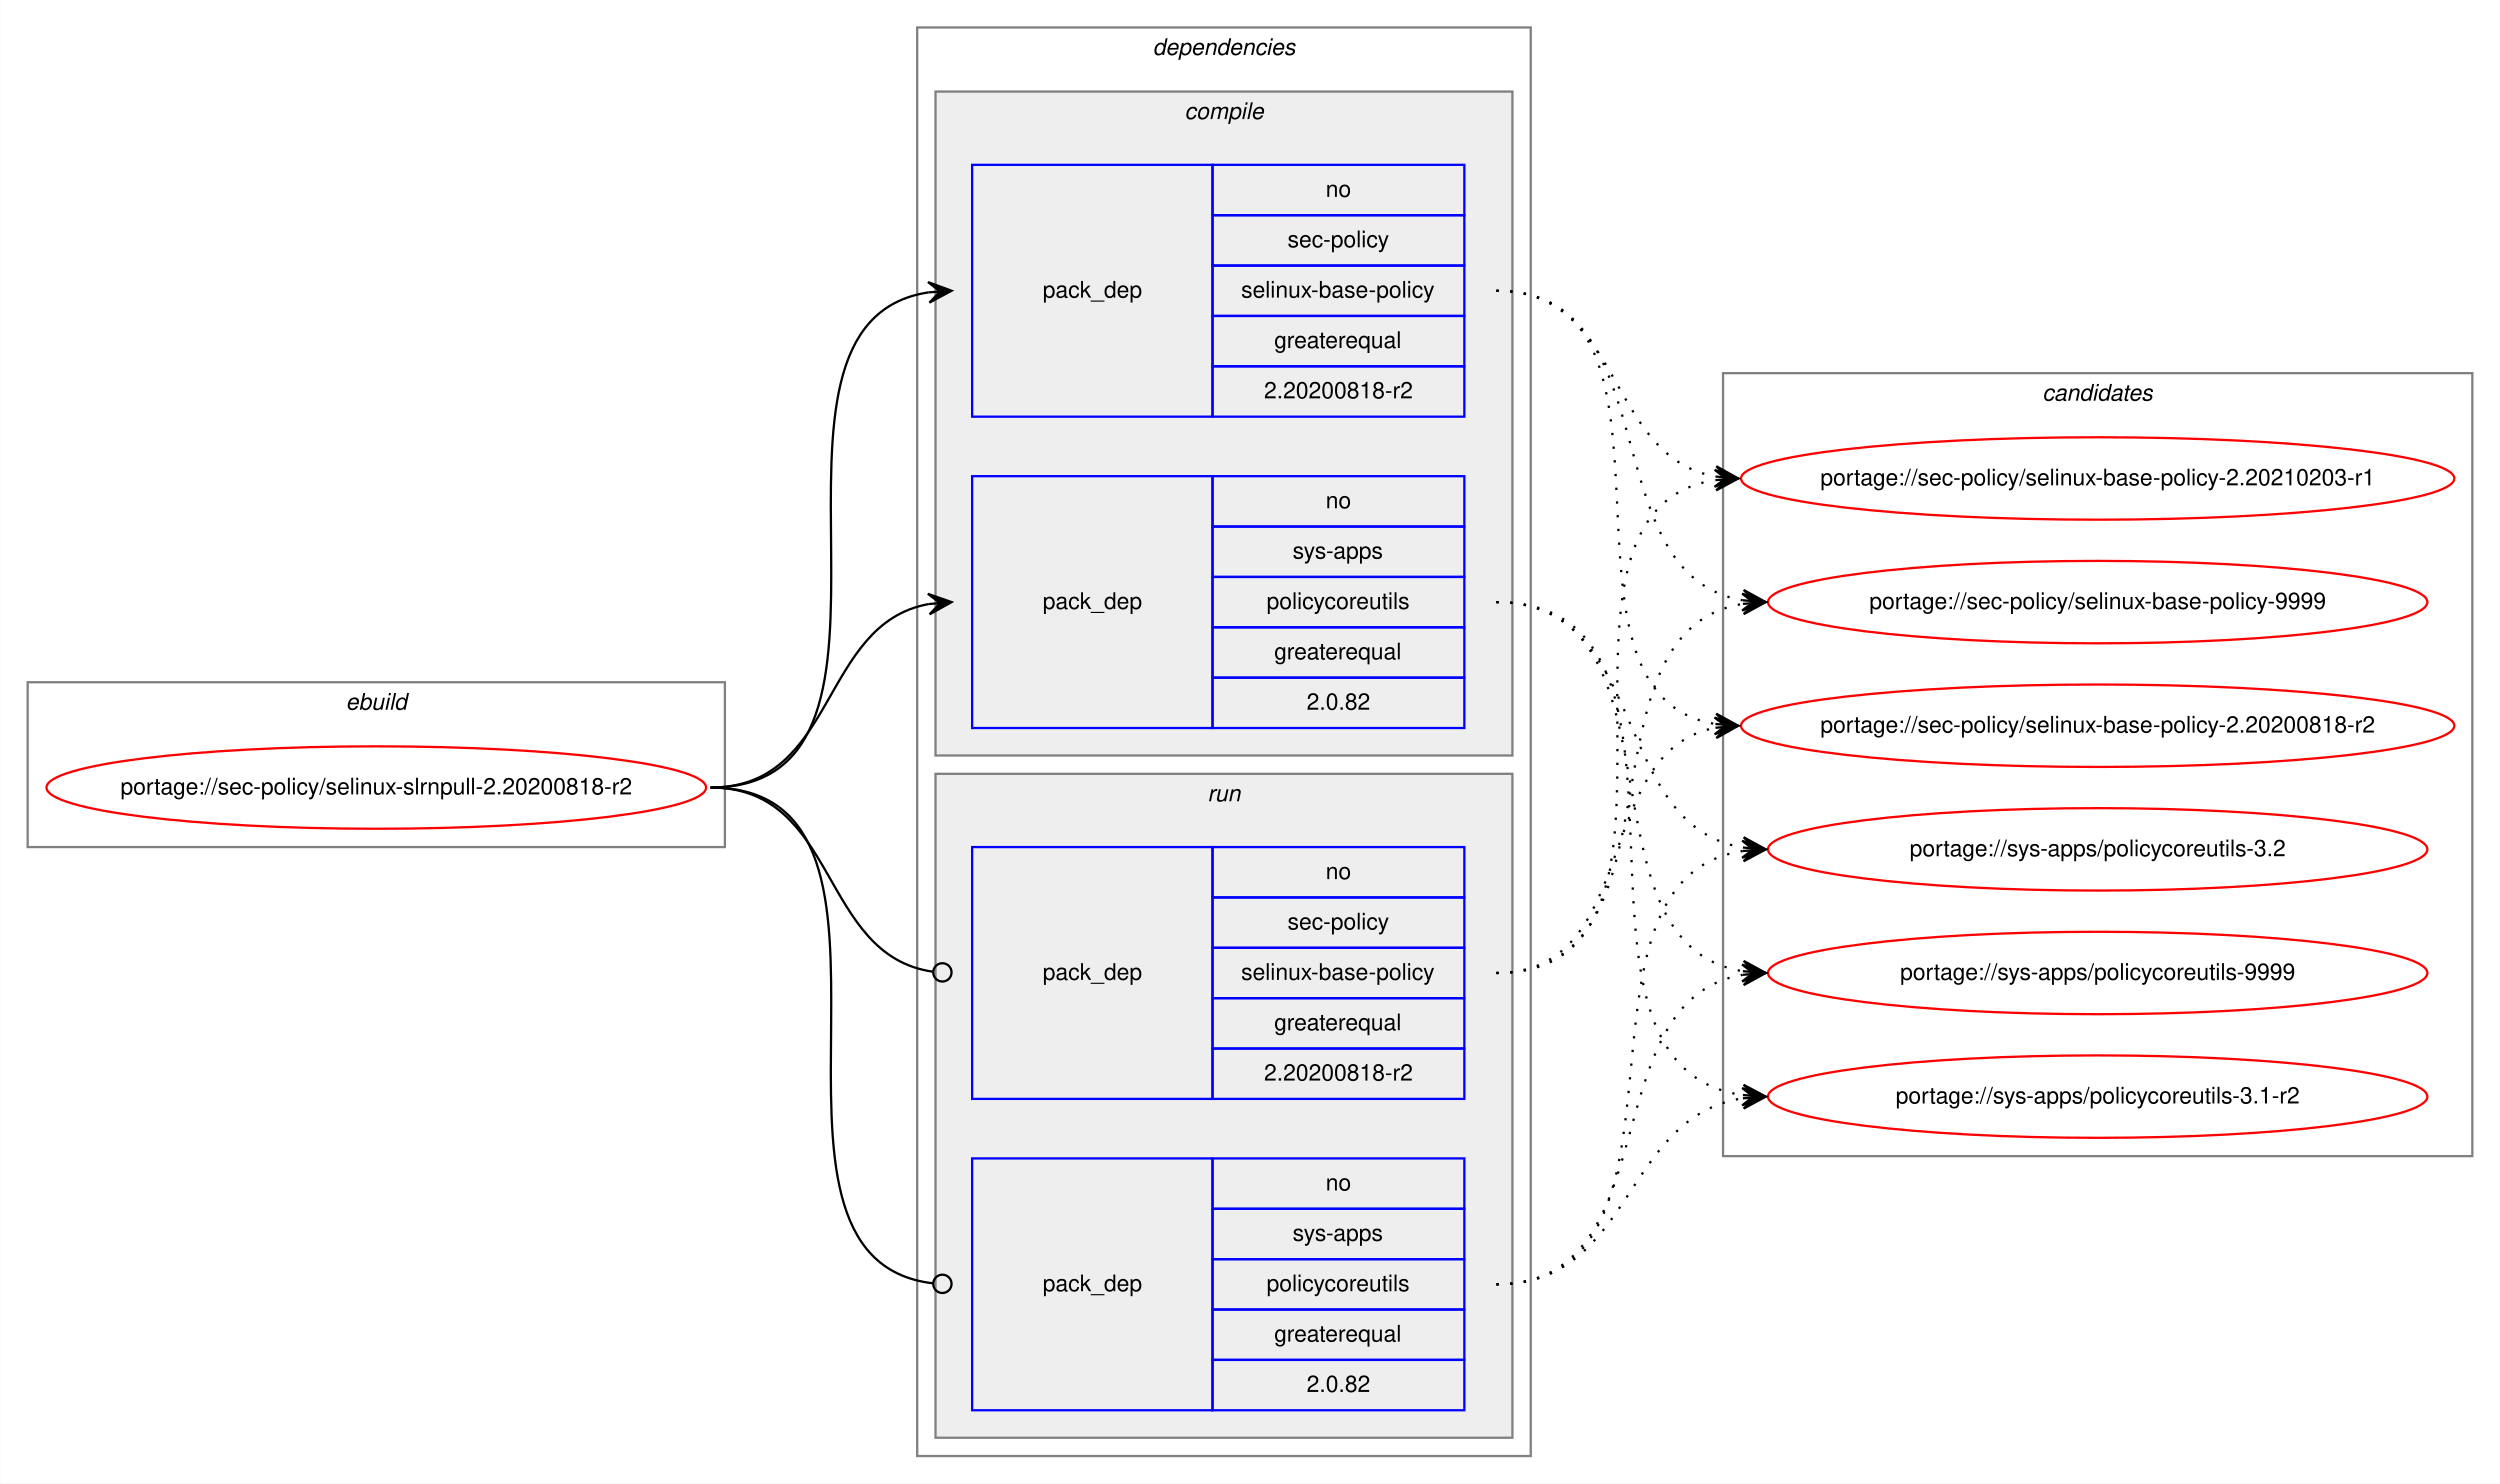
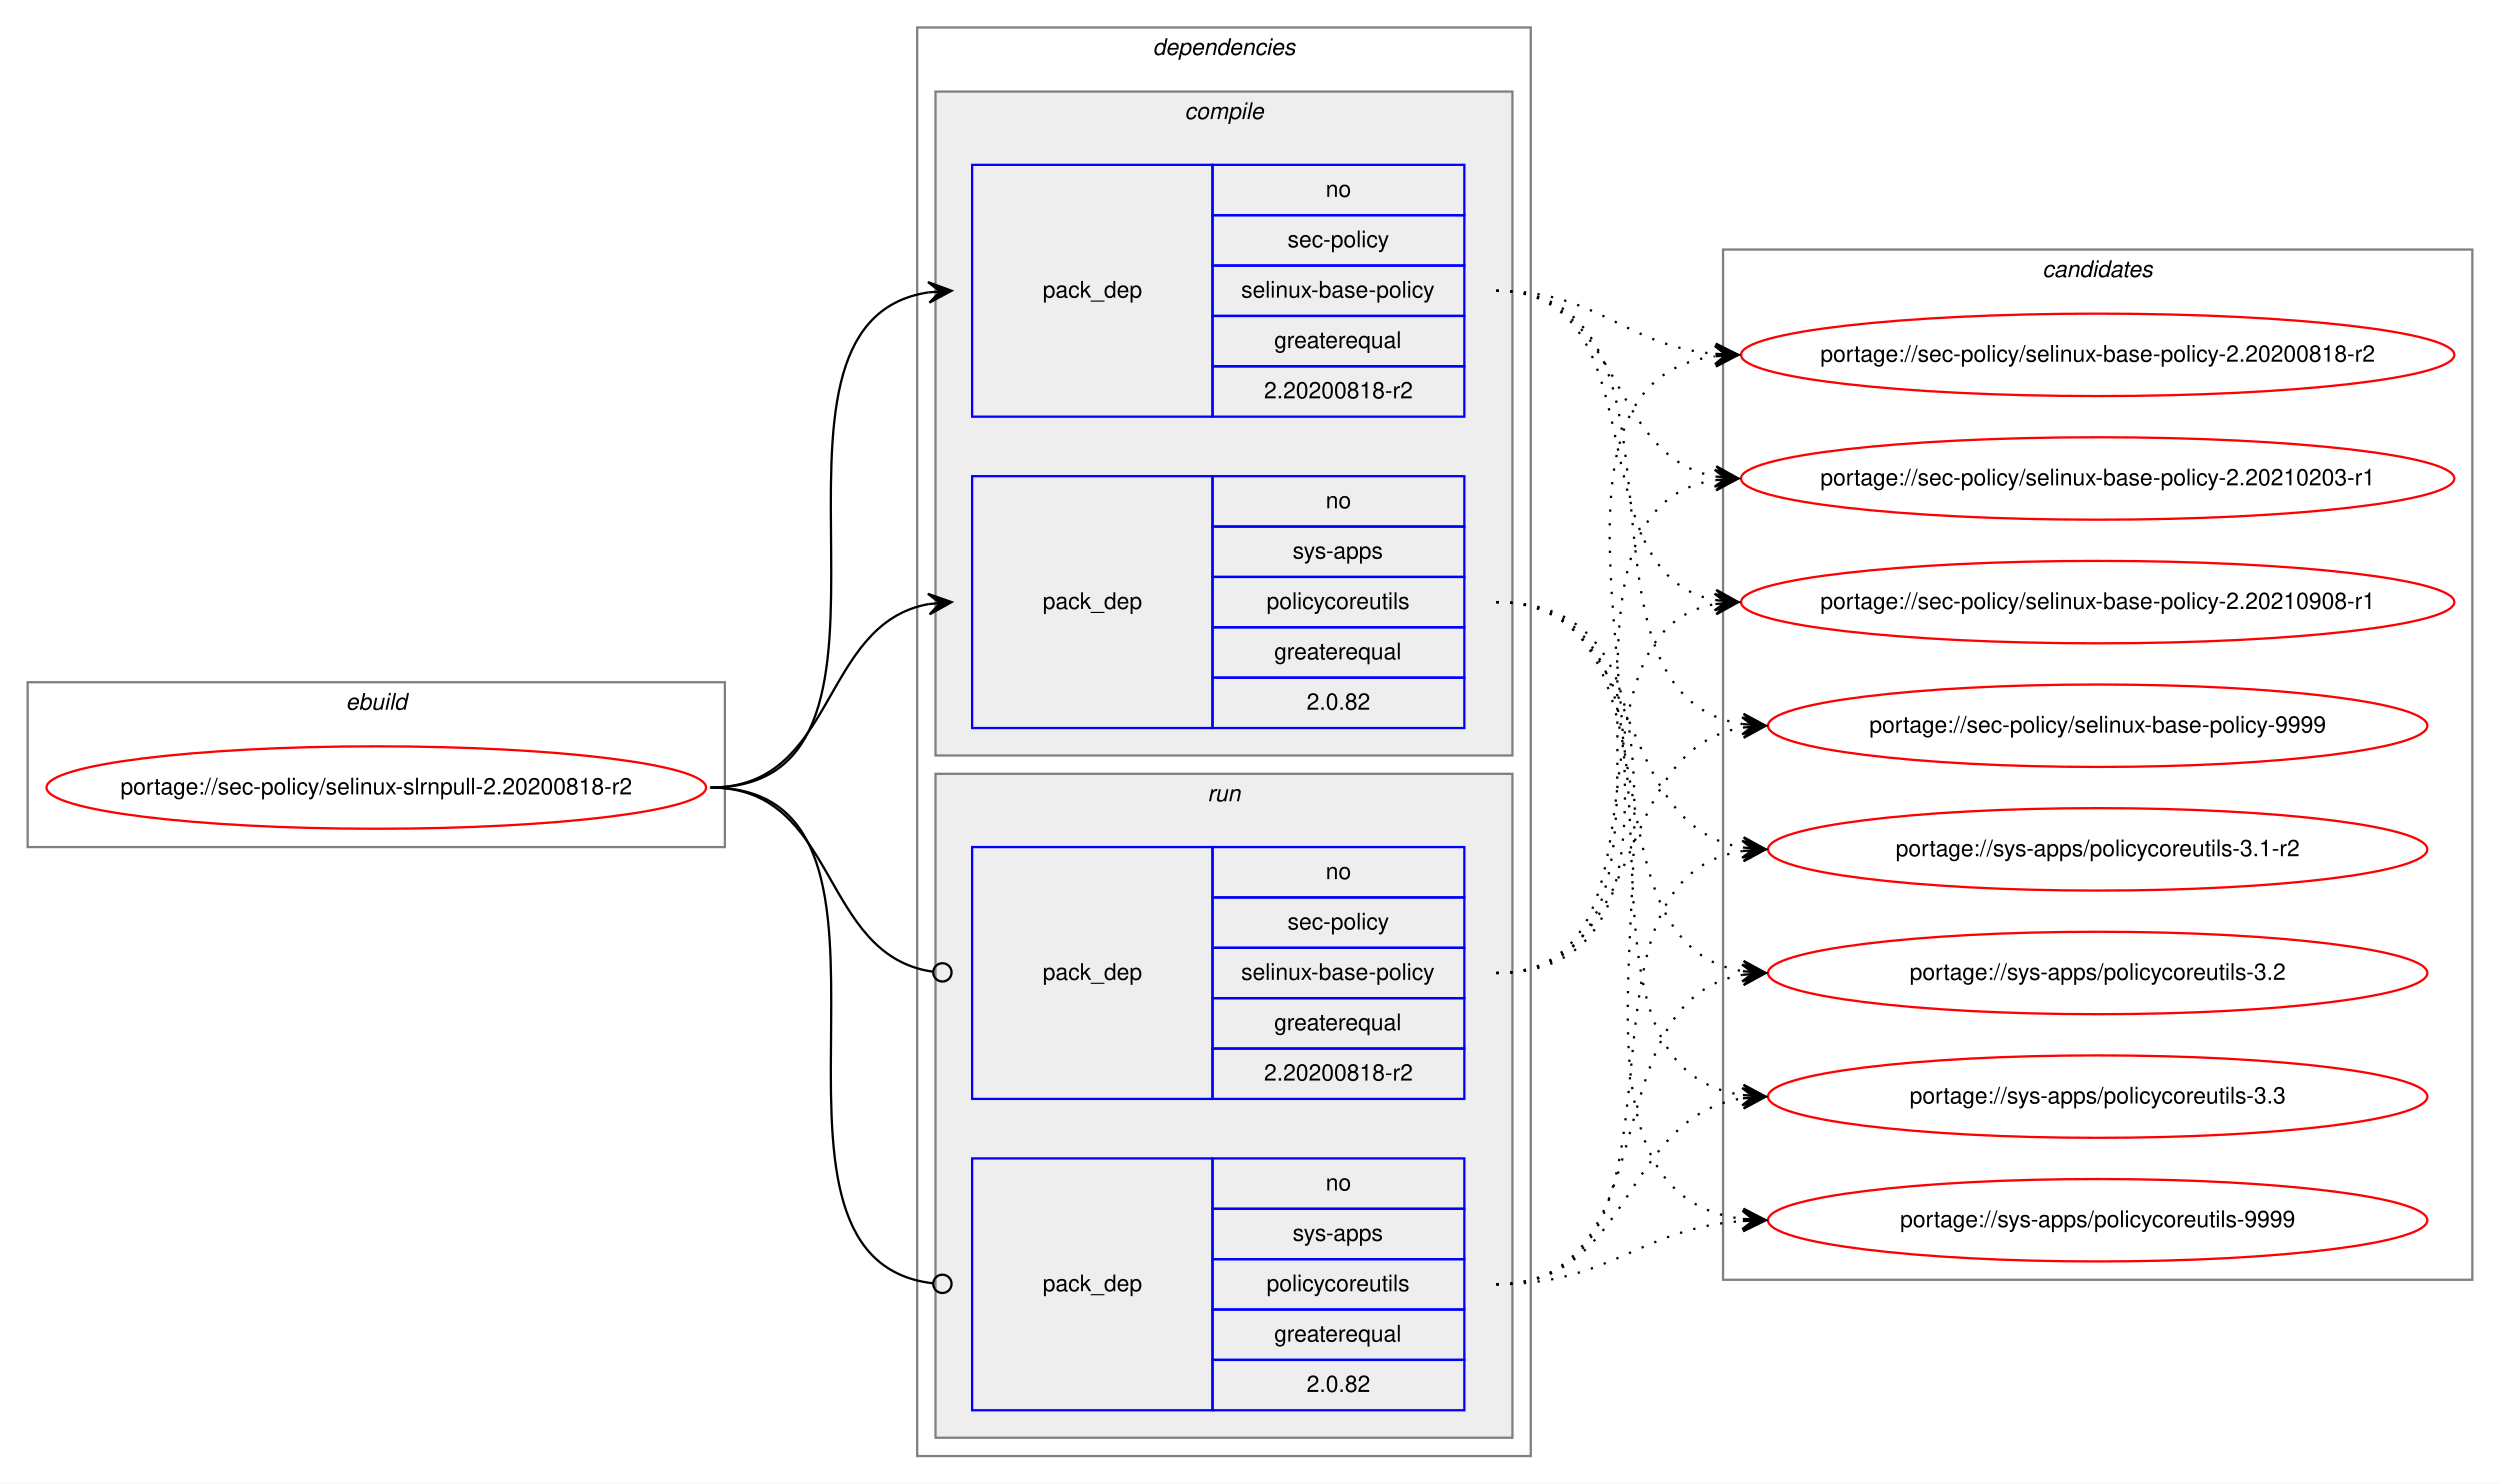
<svg xmlns="http://www.w3.org/2000/svg" xmlns:xlink="http://www.w3.org/1999/xlink" width="1092pt" height="648pt" viewBox="0.00 0.00 1091.84 648.00">
  <g id="graph0" class="graph" transform="scale(1 1) rotate(0) translate(4 644)">
    <polygon fill="white" stroke="transparent" points="-4,4 -4,-644 1087.84,-644 1087.84,4 -4,4" />
    <g id="clust1" class="cluster">
      <polygon fill="none" stroke="gray" points="8,-274 8,-346 312.55,-346 312.55,-274 8,-274" />
      <text text-anchor="start" x="146.94" y="-334" font-family="Helvetica,sans-Serif" font-style="italic" font-size="10.00">ebuild</text>
    </g>
    <g id="clust2" class="cluster">
      <polygon fill="none" stroke="gray" points="396.55,-8 396.55,-632 664.55,-632 664.55,-8 396.55,-8" />
      <text text-anchor="start" x="499.43" y="-620" font-family="Helvetica,sans-Serif" font-style="italic" font-size="10.00">dependencies</text>
    </g>
    <g id="clust3" class="cluster">
      <polygon fill="#eeeeee" stroke="gray" points="404.55,-314 404.55,-604 656.55,-604 656.55,-314 404.55,-314" />
      <text text-anchor="start" x="513.33" y="-592" font-family="Helvetica,sans-Serif" font-style="italic" font-size="10.00">compile</text>
    </g>
    <g id="clust7" class="cluster">
      <polygon fill="#eeeeee" stroke="gray" points="404.55,-16 404.55,-306 656.55,-306 656.55,-16 404.55,-16" />
      <text text-anchor="start" x="523.33" y="-294" font-family="Helvetica,sans-Serif" font-style="italic" font-size="10.00">run</text>
    </g>
    <g id="clust10" class="cluster">
-       <polygon fill="none" stroke="gray" points="748.55,-139 748.55,-481 1075.84,-481 1075.84,-139 748.55,-139" />
-       <text text-anchor="start" x="888.02" y="-469" font-family="Helvetica,sans-Serif" font-style="italic" font-size="10.00">candidates</text>
+       <polygon fill="none" stroke="gray" points="748.55,-85 748.55,-535 1075.84,-535 1075.84,-85 748.55,-85" />
+       <text text-anchor="start" x="888.02" y="-523" font-family="Helvetica,sans-Serif" font-style="italic" font-size="10.00">candidates</text>
    </g>
    <g id="node1" class="node">
      <g id="a_node1">
        <a xlink:href="../sec-policy/selinux-slrnpull-2.20200818-r2.svg" xlink:title="portage://sec-policy/selinux-slrnpull-2.20200818-r2">
          <ellipse fill="none" stroke="red" cx="160.28" cy="-300" rx="144.05" ry="18" />
          <text text-anchor="middle" x="160.28" y="-297" font-family="Helvetica,sans-Serif" font-size="10.00">portage://sec-policy/selinux-slrnpull-2.20200818-r2</text>
        </a>
      </g>
    </g>
    <g id="node2" class="node">
      <polygon fill="none" stroke="blue" points="420.55,-462 420.55,-572 525.55,-572 525.55,-462 420.55,-462" />
      <text text-anchor="start" x="451.38" y="-514" font-family="Helvetica,sans-Serif" font-size="10.00">pack_dep</text>
      <polygon fill="none" stroke="blue" points="525.55,-550 525.55,-572 635.55,-572 635.55,-550 525.55,-550" />
      <text text-anchor="start" x="574.99" y="-558" font-family="Helvetica,sans-Serif" font-size="10.00">no</text>
      <polygon fill="none" stroke="blue" points="525.55,-528 525.55,-550 635.55,-550 635.55,-528 525.55,-528" />
      <text text-anchor="start" x="558.33" y="-536" font-family="Helvetica,sans-Serif" font-size="10.00">sec-policy</text>
      <polygon fill="none" stroke="blue" points="525.55,-506 525.55,-528 635.55,-528 635.55,-506 525.55,-506" />
      <text text-anchor="start" x="538.05" y="-514" font-family="Helvetica,sans-Serif" font-size="10.00">selinux-base-policy</text>
      <polygon fill="none" stroke="blue" points="525.55,-484 525.55,-506 635.55,-506 635.55,-484 525.55,-484" />
      <text text-anchor="start" x="552.49" y="-492" font-family="Helvetica,sans-Serif" font-size="10.00">greaterequal</text>
      <polygon fill="none" stroke="blue" points="525.55,-462 525.55,-484 635.55,-484 635.55,-462 525.55,-462" />
      <text text-anchor="start" x="548.04" y="-470" font-family="Helvetica,sans-Serif" font-size="10.00">2.20200818-r2</text>
    </g>
    <g id="edge1" class="edge">
      <path fill="none" stroke="black" d="M306.28,-300C409.91,-300 311.37,-502.83 401.58,-516.3" />
      <polygon fill="black" stroke="black" points="411.55,-517 401.26,-520.79 406.57,-516.65 401.58,-516.3 401.58,-516.3 401.58,-516.3 406.57,-516.65 401.89,-511.81 411.55,-517 411.55,-517" />
    </g>
    <g id="node3" class="node">
      <polygon fill="none" stroke="blue" points="420.55,-326 420.55,-436 525.55,-436 525.55,-326 420.55,-326" />
      <text text-anchor="start" x="451.38" y="-378" font-family="Helvetica,sans-Serif" font-size="10.00">pack_dep</text>
      <polygon fill="none" stroke="blue" points="525.55,-414 525.55,-436 635.55,-436 635.55,-414 525.55,-414" />
      <text text-anchor="start" x="574.99" y="-422" font-family="Helvetica,sans-Serif" font-size="10.00">no</text>
      <polygon fill="none" stroke="blue" points="525.55,-392 525.55,-414 635.55,-414 635.55,-392 525.55,-392" />
      <text text-anchor="start" x="560.55" y="-400" font-family="Helvetica,sans-Serif" font-size="10.00">sys-apps</text>
      <polygon fill="none" stroke="blue" points="525.55,-370 525.55,-392 635.55,-392 635.55,-370 525.55,-370" />
      <text text-anchor="start" x="549.16" y="-378" font-family="Helvetica,sans-Serif" font-size="10.00">policycoreutils</text>
      <polygon fill="none" stroke="blue" points="525.55,-348 525.55,-370 635.55,-370 635.55,-348 525.55,-348" />
      <text text-anchor="start" x="552.49" y="-356" font-family="Helvetica,sans-Serif" font-size="10.00">greaterequal</text>
      <polygon fill="none" stroke="blue" points="525.55,-326 525.55,-348 635.55,-348 635.55,-326 525.55,-326" />
      <text text-anchor="start" x="566.66" y="-334" font-family="Helvetica,sans-Serif" font-size="10.00">2.0.82</text>
    </g>
    <g id="edge2" class="edge">
      <path fill="none" stroke="black" d="M306.28,-300C361.74,-300 353.8,-371.49 401.59,-380.15" />
      <polygon fill="black" stroke="black" points="411.55,-381 401.21,-384.63 406.57,-380.57 401.59,-380.15 401.59,-380.15 401.59,-380.15 406.57,-380.57 401.97,-375.66 411.55,-381 411.55,-381" />
    </g>
    <g id="node4" class="node">
      <polygon fill="none" stroke="blue" points="420.55,-164 420.55,-274 525.55,-274 525.55,-164 420.55,-164" />
      <text text-anchor="start" x="451.38" y="-216" font-family="Helvetica,sans-Serif" font-size="10.00">pack_dep</text>
      <polygon fill="none" stroke="blue" points="525.55,-252 525.55,-274 635.55,-274 635.55,-252 525.55,-252" />
      <text text-anchor="start" x="574.99" y="-260" font-family="Helvetica,sans-Serif" font-size="10.00">no</text>
      <polygon fill="none" stroke="blue" points="525.55,-230 525.55,-252 635.55,-252 635.55,-230 525.55,-230" />
      <text text-anchor="start" x="558.33" y="-238" font-family="Helvetica,sans-Serif" font-size="10.00">sec-policy</text>
      <polygon fill="none" stroke="blue" points="525.55,-208 525.55,-230 635.55,-230 635.55,-208 525.55,-208" />
      <text text-anchor="start" x="538.05" y="-216" font-family="Helvetica,sans-Serif" font-size="10.00">selinux-base-policy</text>
      <polygon fill="none" stroke="blue" points="525.55,-186 525.55,-208 635.55,-208 635.55,-186 525.55,-186" />
      <text text-anchor="start" x="552.49" y="-194" font-family="Helvetica,sans-Serif" font-size="10.00">greaterequal</text>
      <polygon fill="none" stroke="blue" points="525.55,-164 525.55,-186 635.55,-186 635.55,-164 525.55,-164" />
      <text text-anchor="start" x="548.04" y="-172" font-family="Helvetica,sans-Serif" font-size="10.00">2.20200818-r2</text>
    </g>
    <g id="edge3" class="edge">
      <path fill="none" stroke="black" d="M306.28,-300C362.43,-300 353.6,-226.72 403.4,-219.56" />
      <ellipse fill="none" stroke="black" cx="407.56" cy="-219.27" rx="4" ry="4" />
    </g>
    <g id="node5" class="node">
      <polygon fill="none" stroke="blue" points="420.55,-28 420.55,-138 525.55,-138 525.55,-28 420.55,-28" />
      <text text-anchor="start" x="451.38" y="-80" font-family="Helvetica,sans-Serif" font-size="10.00">pack_dep</text>
      <polygon fill="none" stroke="blue" points="525.55,-116 525.55,-138 635.55,-138 635.55,-116 525.55,-116" />
      <text text-anchor="start" x="574.99" y="-124" font-family="Helvetica,sans-Serif" font-size="10.00">no</text>
      <polygon fill="none" stroke="blue" points="525.55,-94 525.55,-116 635.55,-116 635.55,-94 525.55,-94" />
      <text text-anchor="start" x="560.55" y="-102" font-family="Helvetica,sans-Serif" font-size="10.00">sys-apps</text>
      <polygon fill="none" stroke="blue" points="525.55,-72 525.55,-94 635.55,-94 635.55,-72 525.55,-72" />
      <text text-anchor="start" x="549.16" y="-80" font-family="Helvetica,sans-Serif" font-size="10.00">policycoreutils</text>
      <polygon fill="none" stroke="blue" points="525.55,-50 525.55,-72 635.55,-72 635.55,-50 525.55,-50" />
      <text text-anchor="start" x="552.49" y="-58" font-family="Helvetica,sans-Serif" font-size="10.00">greaterequal</text>
      <polygon fill="none" stroke="blue" points="525.55,-28 525.55,-50 635.55,-50 635.55,-28 525.55,-28" />
      <text text-anchor="start" x="566.66" y="-36" font-family="Helvetica,sans-Serif" font-size="10.00">2.0.82</text>
    </g>
    <g id="edge4" class="edge">
      <path fill="none" stroke="black" d="M306.28,-300C410.65,-300 309.96,-94.29 403.52,-83.44" />
      <ellipse fill="none" stroke="black" cx="407.56" cy="-83.22" rx="4" ry="4" />
    </g>
    <g id="node6" class="node">
      <g id="a_node6">
        <a xlink:href="../sec-policy/selinux-base-policy-2.20200818-r2.svg" xlink:title="portage://sec-policy/selinux-base-policy-2.20200818-r2">
-           <ellipse fill="none" stroke="red" cx="912.19" cy="-327" rx="155.78" ry="18" />
-           <text text-anchor="middle" x="912.19" y="-324" font-family="Helvetica,sans-Serif" font-size="10.00">portage://sec-policy/selinux-base-policy-2.20200818-r2</text>
+           <ellipse fill="none" stroke="red" cx="912.19" cy="-489" rx="155.78" ry="18" />
+           <text text-anchor="middle" x="912.19" y="-486" font-family="Helvetica,sans-Serif" font-size="10.00">portage://sec-policy/selinux-base-policy-2.20200818-r2</text>
        </a>
      </g>
    </g>
    <g id="edge5" class="edge">
-       <path fill="none" stroke="black" stroke-dasharray="1,5" d="M649.55,-517C742.59,-517 664.82,-340.84 745.18,-327.77" />
-       <polygon fill="black" stroke="black" points="755.19,-327 745.57,-332.25 750.21,-327.38 745.22,-327.76 745.22,-327.76 745.22,-327.76 750.21,-327.38 744.88,-323.28 755.19,-327 755.19,-327" />
+       <path fill="none" stroke="black" stroke-dasharray="1,5" d="M649.55,-517C694.52,-517 705.14,-493 745.01,-489.44" />
+       <polygon fill="black" stroke="black" points="755.19,-489 745.4,-493.93 750.2,-489.22 745.2,-489.43 745.2,-489.43 745.2,-489.43 750.2,-489.22 745.01,-484.94 755.19,-489 755.19,-489" />
    </g>
    <g id="node7" class="node">
      <g id="a_node7">
        <a xlink:href="../sec-policy/selinux-base-policy-2.20210203-r1.svg" xlink:title="portage://sec-policy/selinux-base-policy-2.20210203-r1">
          <ellipse fill="none" stroke="red" cx="912.19" cy="-435" rx="155.78" ry="18" />
          <text text-anchor="middle" x="912.19" y="-432" font-family="Helvetica,sans-Serif" font-size="10.00">portage://sec-policy/selinux-base-policy-2.20210203-r1</text>
        </a>
      </g>
    </g>
    <g id="edge6" class="edge">
      <path fill="none" stroke="black" stroke-dasharray="1,5" d="M649.55,-517C705.39,-517 697.09,-444.63 745.17,-435.87" />
      <polygon fill="black" stroke="black" points="755.19,-435 745.62,-440.34 750.21,-435.43 745.23,-435.86 745.23,-435.86 745.23,-435.86 750.21,-435.43 744.84,-431.38 755.19,-435 755.19,-435" />
    </g>
    <g id="node8" class="node">
      <g id="a_node8">
-         <a xlink:href="../sec-policy/selinux-base-policy-9999.svg" xlink:title="portage://sec-policy/selinux-base-policy-9999">
-           <ellipse fill="none" stroke="red" cx="912.19" cy="-381" rx="144" ry="18" />
-           <text text-anchor="middle" x="912.19" y="-378" font-family="Helvetica,sans-Serif" font-size="10.00">portage://sec-policy/selinux-base-policy-9999</text>
+         <a xlink:href="../sec-policy/selinux-base-policy-2.20210908-r1.svg" xlink:title="portage://sec-policy/selinux-base-policy-2.20210908-r1">
+           <ellipse fill="none" stroke="red" cx="912.19" cy="-381" rx="155.78" ry="18" />
+           <text text-anchor="middle" x="912.19" y="-378" font-family="Helvetica,sans-Serif" font-size="10.00">portage://sec-policy/selinux-base-policy-2.20210908-r1</text>
        </a>
      </g>
    </g>
    <g id="edge7" class="edge">
-       <path fill="none" stroke="black" stroke-dasharray="1,5" d="M649.55,-517C725.88,-517 690.82,-392.94 757.14,-381.8" />
-       <polygon fill="black" stroke="black" points="767.19,-381 757.58,-386.28 762.21,-381.4 757.23,-381.79 757.23,-381.79 757.23,-381.79 762.21,-381.4 756.87,-377.31 767.19,-381 767.19,-381" />
+       <path fill="none" stroke="black" stroke-dasharray="1,5" d="M649.55,-517C722.5,-517 682.83,-393.45 745.22,-381.87" />
+       <polygon fill="black" stroke="black" points="755.19,-381 745.62,-386.35 750.21,-381.43 745.23,-381.87 745.23,-381.87 745.23,-381.87 750.21,-381.43 744.84,-377.38 755.19,-381 755.19,-381" />
    </g>
    <g id="node9" class="node">
      <g id="a_node9">
-         <a xlink:href="../sys-apps/policycoreutils-3.1-r2.svg" xlink:title="portage://sys-apps/policycoreutils-3.1-r2">
-           <ellipse fill="none" stroke="red" cx="912.19" cy="-165" rx="144" ry="18" />
-           <text text-anchor="middle" x="912.19" y="-162" font-family="Helvetica,sans-Serif" font-size="10.00">portage://sys-apps/policycoreutils-3.1-r2</text>
+         <a xlink:href="../sec-policy/selinux-base-policy-9999.svg" xlink:title="portage://sec-policy/selinux-base-policy-9999">
+           <ellipse fill="none" stroke="red" cx="912.19" cy="-327" rx="144" ry="18" />
+           <text text-anchor="middle" x="912.19" y="-324" font-family="Helvetica,sans-Serif" font-size="10.00">portage://sec-policy/selinux-base-policy-9999</text>
        </a>
      </g>
    </g>
    <g id="edge8" class="edge">
-       <path fill="none" stroke="black" stroke-dasharray="1,5" d="M649.55,-381C755.24,-381 664.35,-179.11 756.99,-165.7" />
-       <polygon fill="black" stroke="black" points="767.19,-165 757.52,-170.17 762.21,-165.34 757.22,-165.68 757.22,-165.68 757.22,-165.68 762.21,-165.34 756.91,-161.19 767.19,-165 767.19,-165" />
+       <path fill="none" stroke="black" stroke-dasharray="1,5" d="M649.55,-517C745.29,-517 673.49,-340.48 757.12,-327.73" />
+       <polygon fill="black" stroke="black" points="767.19,-327 757.54,-332.21 762.21,-327.36 757.22,-327.72 757.22,-327.72 757.22,-327.72 762.21,-327.36 756.9,-323.23 767.19,-327 767.19,-327" />
    </g>
    <g id="node10" class="node">
      <g id="a_node10">
-         <a xlink:href="../sys-apps/policycoreutils-3.2.svg" xlink:title="portage://sys-apps/policycoreutils-3.2">
+         <a xlink:href="../sys-apps/policycoreutils-3.1-r2.svg" xlink:title="portage://sys-apps/policycoreutils-3.1-r2">
          <ellipse fill="none" stroke="red" cx="912.19" cy="-273" rx="144" ry="18" />
-           <text text-anchor="middle" x="912.19" y="-270" font-family="Helvetica,sans-Serif" font-size="10.00">portage://sys-apps/policycoreutils-3.2</text>
+           <text text-anchor="middle" x="912.19" y="-270" font-family="Helvetica,sans-Serif" font-size="10.00">portage://sys-apps/policycoreutils-3.1-r2</text>
        </a>
      </g>
    </g>
    <g id="edge9" class="edge">
      <path fill="none" stroke="black" stroke-dasharray="1,5" d="M649.55,-381C716.93,-381 698.44,-283.69 757.09,-273.81" />
      <polygon fill="black" stroke="black" points="767.19,-273 757.58,-278.28 762.21,-273.4 757.23,-273.8 757.23,-273.8 757.23,-273.8 762.21,-273.4 756.87,-269.31 767.19,-273 767.19,-273" />
    </g>
    <g id="node11" class="node">
      <g id="a_node11">
-         <a xlink:href="../sys-apps/policycoreutils-9999.svg" xlink:title="portage://sys-apps/policycoreutils-9999">
+         <a xlink:href="../sys-apps/policycoreutils-3.2.svg" xlink:title="portage://sys-apps/policycoreutils-3.2">
          <ellipse fill="none" stroke="red" cx="912.19" cy="-219" rx="144" ry="18" />
-           <text text-anchor="middle" x="912.19" y="-216" font-family="Helvetica,sans-Serif" font-size="10.00">portage://sys-apps/policycoreutils-9999</text>
+           <text text-anchor="middle" x="912.19" y="-216" font-family="Helvetica,sans-Serif" font-size="10.00">portage://sys-apps/policycoreutils-3.2</text>
        </a>
      </g>
    </g>
    <g id="edge10" class="edge">
      <path fill="none" stroke="black" stroke-dasharray="1,5" d="M649.55,-381C734.89,-381 682.91,-232.02 756.98,-219.8" />
      <polygon fill="black" stroke="black" points="767.19,-219 757.57,-224.26 762.21,-219.39 757.22,-219.78 757.22,-219.78 757.22,-219.78 762.21,-219.39 756.88,-215.29 767.19,-219 767.19,-219" />
    </g>
+     <g id="node12" class="node">
+       <g id="a_node12">
+         <a xlink:href="../sys-apps/policycoreutils-3.3.svg" xlink:title="portage://sys-apps/policycoreutils-3.3">
+           <ellipse fill="none" stroke="red" cx="912.19" cy="-165" rx="144" ry="18" />
+           <text text-anchor="middle" x="912.19" y="-162" font-family="Helvetica,sans-Serif" font-size="10.00">portage://sys-apps/policycoreutils-3.3</text>
+         </a>
+       </g>
+     </g>
    <g id="edge11" class="edge">
-       <path fill="none" stroke="black" stroke-dasharray="1,5" d="M649.55,-219C713.03,-219 690.9,-315.51 745.01,-326.07" />
-       <polygon fill="black" stroke="black" points="755.19,-327 744.83,-330.57 750.22,-326.54 745.24,-326.09 745.24,-326.09 745.24,-326.09 750.22,-326.54 745.65,-321.61 755.19,-327 755.19,-327" />
+       <path fill="none" stroke="black" stroke-dasharray="1,5" d="M649.55,-381C755.24,-381 664.35,-179.11 756.99,-165.7" />
+       <polygon fill="black" stroke="black" points="767.19,-165 757.52,-170.17 762.21,-165.34 757.22,-165.68 757.22,-165.68 757.22,-165.68 762.21,-165.34 756.91,-161.19 767.19,-165 767.19,-165" />
+     </g>
+     <g id="node13" class="node">
+       <g id="a_node13">
+         <a xlink:href="../sys-apps/policycoreutils-9999.svg" xlink:title="portage://sys-apps/policycoreutils-9999">
+           <ellipse fill="none" stroke="red" cx="912.19" cy="-111" rx="144" ry="18" />
+           <text text-anchor="middle" x="912.19" y="-108" font-family="Helvetica,sans-Serif" font-size="10.00">portage://sys-apps/policycoreutils-9999</text>
+         </a>
+       </g>
    </g>
    <g id="edge12" class="edge">
+       <path fill="none" stroke="black" stroke-dasharray="1,5" d="M649.55,-381C776.87,-381 643.98,-125.56 757.06,-111.59" />
+       <polygon fill="black" stroke="black" points="767.19,-111 757.48,-116.08 762.2,-111.29 757.21,-111.59 757.21,-111.59 757.21,-111.59 762.2,-111.29 756.95,-107.09 767.19,-111 767.19,-111" />
+     </g>
+     <g id="edge13" class="edge">
+       <path fill="none" stroke="black" stroke-dasharray="1,5" d="M649.55,-219C774.76,-219 634.72,-473.92 744.91,-488.36" />
+       <polygon fill="black" stroke="black" points="755.19,-489 744.94,-492.87 750.2,-488.69 745.21,-488.38 745.21,-488.38 745.21,-488.38 750.2,-488.69 745.49,-483.89 755.19,-489 755.19,-489" />
+     </g>
+     <g id="edge14" class="edge">
      <path fill="none" stroke="black" stroke-dasharray="1,5" d="M649.55,-219C752.77,-219 655.47,-420.49 744.97,-434.26" />
      <polygon fill="black" stroke="black" points="755.19,-435 744.9,-438.77 750.21,-434.64 745.22,-434.28 745.22,-434.28 745.22,-434.28 750.21,-434.64 745.55,-429.79 755.19,-435 755.19,-435" />
    </g>
-     <g id="edge13" class="edge">
-       <path fill="none" stroke="black" stroke-dasharray="1,5" d="M649.55,-219C734.89,-219 682.91,-367.98 756.98,-380.2" />
-       <polygon fill="black" stroke="black" points="767.19,-381 756.88,-384.71 762.21,-380.61 757.22,-380.22 757.22,-380.22 757.22,-380.22 762.21,-380.61 757.57,-375.74 767.19,-381 767.19,-381" />
-     </g>
-     <g id="edge14" class="edge">
+     <g id="edge15" class="edge">
+       <path fill="none" stroke="black" stroke-dasharray="1,5" d="M649.55,-219C731.82,-219 674.65,-367.38 744.93,-380.13" />
+       <polygon fill="black" stroke="black" points="755.19,-381 744.85,-384.64 750.21,-380.58 745.23,-380.15 745.23,-380.15 745.23,-380.15 750.21,-380.58 745.61,-375.67 755.19,-381 755.19,-381" />
+     </g>
+     <g id="edge16" class="edge">
+       <path fill="none" stroke="black" stroke-dasharray="1,5" d="M649.55,-219C716.93,-219 698.44,-316.31 757.09,-326.19" />
+       <polygon fill="black" stroke="black" points="767.19,-327 756.87,-330.69 762.21,-326.6 757.23,-326.2 757.23,-326.2 757.23,-326.2 762.21,-326.6 757.58,-321.72 767.19,-327 767.19,-327" />
+     </g>
+     <g id="edge17" class="edge">
+       <path fill="none" stroke="black" stroke-dasharray="1,5" d="M649.55,-83C745.29,-83 673.49,-259.52 757.12,-272.27" />
+       <polygon fill="black" stroke="black" points="767.19,-273 756.9,-276.77 762.21,-272.64 757.22,-272.28 757.22,-272.28 757.22,-272.28 762.21,-272.64 757.54,-267.79 767.19,-273 767.19,-273" />
+     </g>
+     <g id="edge18" class="edge">
+       <path fill="none" stroke="black" stroke-dasharray="1,5" d="M649.55,-83C725.88,-83 690.82,-207.06 757.14,-218.2" />
+       <polygon fill="black" stroke="black" points="767.19,-219 756.87,-222.69 762.21,-218.6 757.23,-218.21 757.23,-218.21 757.23,-218.21 762.21,-218.6 757.58,-213.72 767.19,-219 767.19,-219" />
+     </g>
+     <g id="edge19" class="edge">
      <path fill="none" stroke="black" stroke-dasharray="1,5" d="M649.55,-83C709.68,-83 704.34,-155.97 757.05,-164.24" />
      <polygon fill="black" stroke="black" points="767.19,-165 756.89,-168.74 762.21,-164.63 757.22,-164.25 757.22,-164.25 757.22,-164.25 762.21,-164.63 757.56,-159.77 767.19,-165 767.19,-165" />
    </g>
-     <g id="edge15" class="edge">
-       <path fill="none" stroke="black" stroke-dasharray="1,5" d="M649.55,-83C745.29,-83 673.49,-259.52 757.12,-272.27" />
-       <polygon fill="black" stroke="black" points="767.19,-273 756.9,-276.77 762.21,-272.64 757.22,-272.28 757.22,-272.28 757.22,-272.28 762.21,-272.64 757.54,-267.79 767.19,-273 767.19,-273" />
-     </g>
-     <g id="edge16" class="edge">
-       <path fill="none" stroke="black" stroke-dasharray="1,5" d="M649.55,-83C725.88,-83 690.82,-207.06 757.14,-218.2" />
-       <polygon fill="black" stroke="black" points="767.19,-219 756.87,-222.69 762.21,-218.6 757.23,-218.21 757.23,-218.21 757.23,-218.21 762.21,-218.6 757.58,-213.72 767.19,-219 767.19,-219" />
+     <g id="edge20" class="edge">
+       <path fill="none" stroke="black" stroke-dasharray="1,5" d="M649.55,-83C699.73,-83 711.91,-107.4 757.04,-110.65" />
+       <polygon fill="black" stroke="black" points="767.19,-111 757.04,-115.15 762.2,-110.83 757.2,-110.65 757.2,-110.65 757.2,-110.65 762.2,-110.83 757.36,-106.15 767.19,-111 767.19,-111" />
    </g>
  </g>
</svg>
